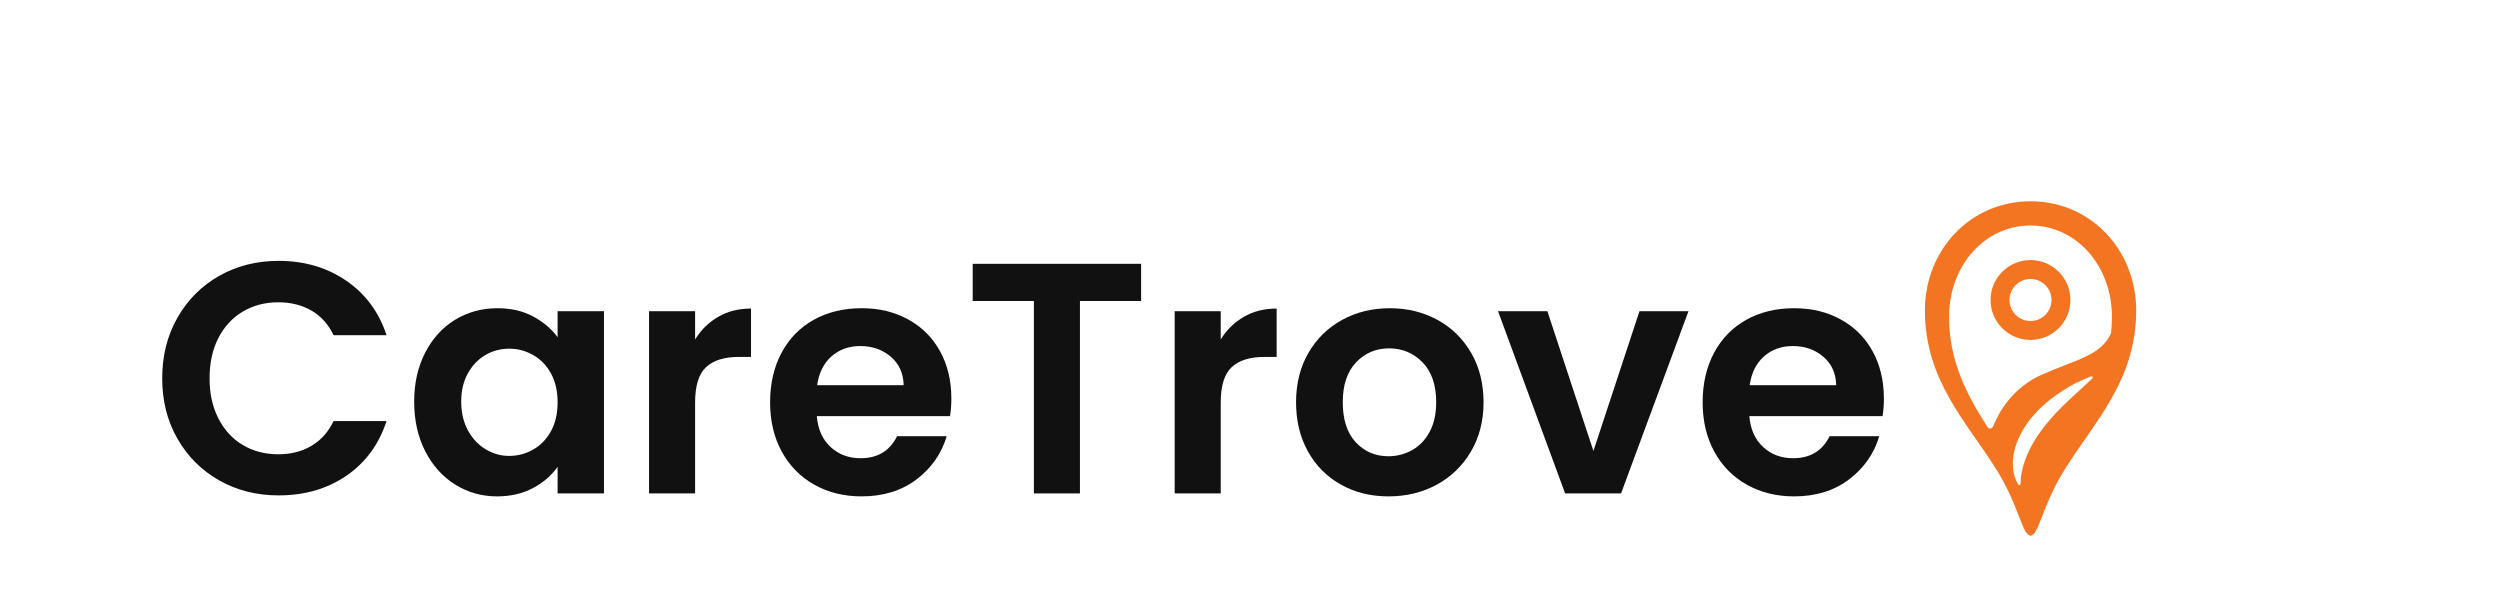
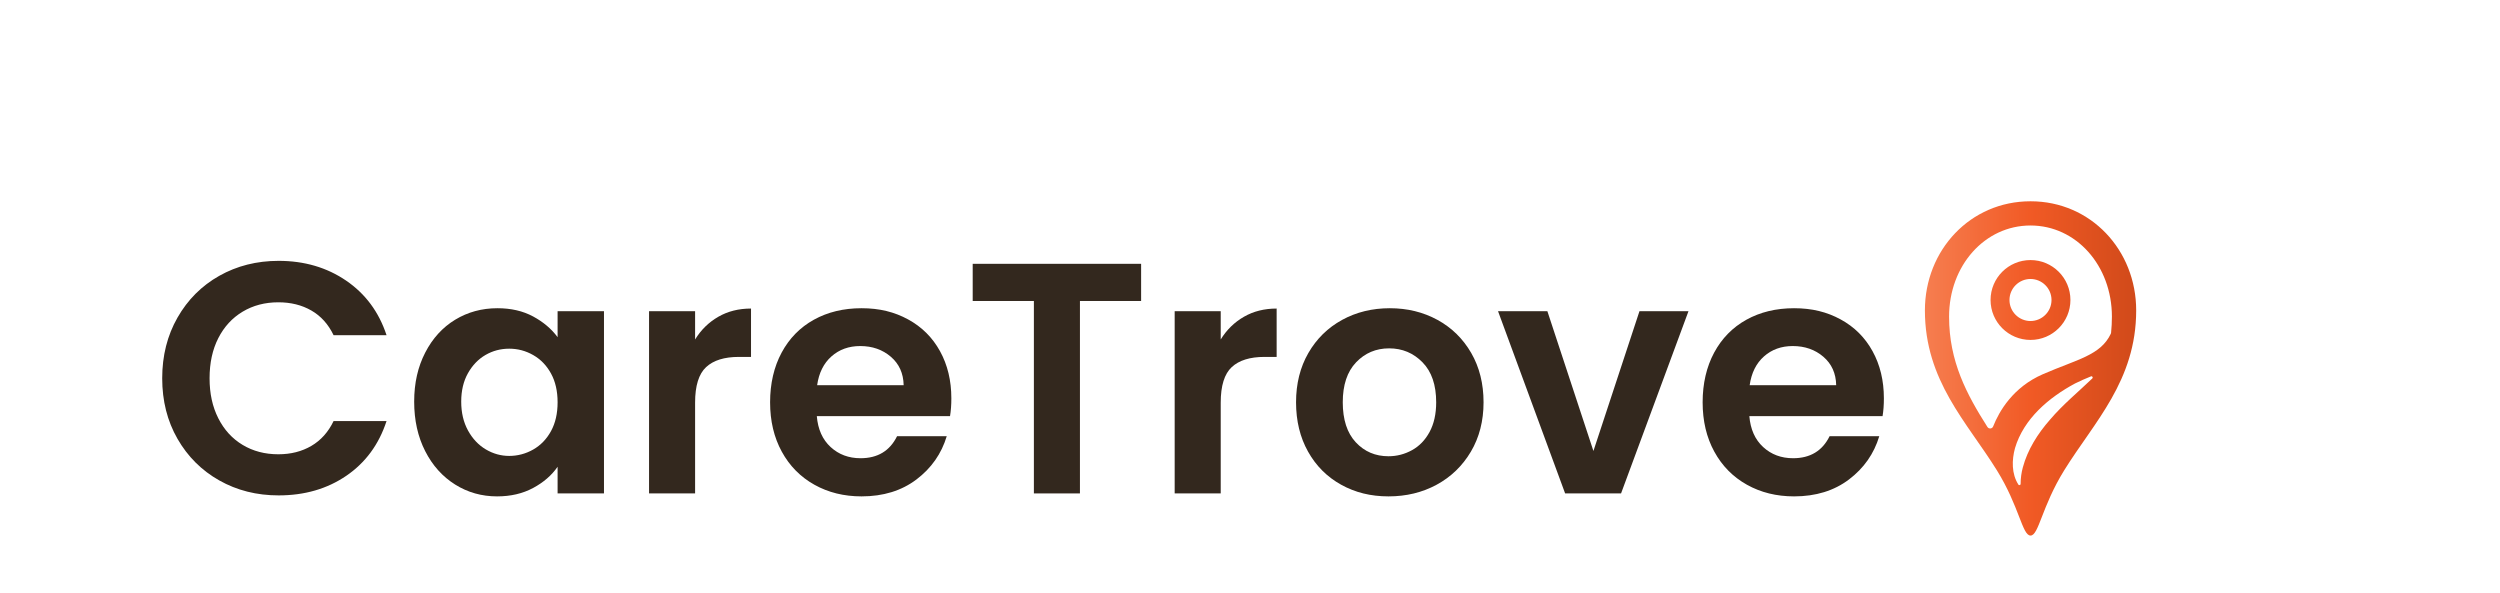
<svg xmlns="http://www.w3.org/2000/svg" id="Layer_1" version="1.1" viewBox="0 0 760 180">
  <defs>
    <style>
-       .st0 { fill: #F37521; }
+       .st0 {
+         fill: url(#linear-gradient);
+       }

      .st1 {
        isolation: isolate;
      }

      .st2 {
-         fill: #111111;
+         fill: #33281e;
      }
    </style>
+     <linearGradient id="linear-gradient" x1="787.72" y1="-761.39" x2="936.97" y2="-761.39" gradientTransform="translate(246.22 -215.61) scale(.43 -.43)" gradientUnits="userSpaceOnUse">
+       <stop offset="0" stop-color="#f67e50" />
+       <stop offset=".5" stop-color="#f15a25" />
+       <stop offset="1" stop-color="#d14a1a" />
+     </linearGradient>
  </defs>
  <g class="st1">
    <path class="st2" d="M53.96,96.55c3.1-5.43,7.33-9.67,12.7-12.7,5.37-3.03,11.38-4.55,18.05-4.55,7.8,0,14.63,2,20.5,6,5.87,4,9.97,9.53,12.3,16.6h-16.1c-1.6-3.33-3.85-5.83-6.75-7.5-2.9-1.67-6.25-2.5-10.05-2.5-4.07,0-7.68.95-10.85,2.85-3.17,1.9-5.63,4.58-7.4,8.05-1.77,3.47-2.65,7.53-2.65,12.2s.88,8.65,2.65,12.15c1.77,3.5,4.23,6.2,7.4,8.1,3.17,1.9,6.78,2.85,10.85,2.85,3.8,0,7.15-.85,10.05-2.55s5.15-4.22,6.75-7.55h16.1c-2.33,7.13-6.42,12.68-12.25,16.65-5.83,3.97-12.68,5.95-20.55,5.95-6.67,0-12.68-1.52-18.05-4.55-5.37-3.03-9.6-7.25-12.7-12.65-3.1-5.4-4.65-11.53-4.65-18.4s1.55-13.02,4.65-18.45Z" />
    <path class="st2" d="M129.26,107.2c2.23-4.33,5.27-7.67,9.1-10,3.83-2.33,8.12-3.5,12.85-3.5,4.13,0,7.75.83,10.85,2.5,3.1,1.67,5.58,3.77,7.45,6.3v-7.9h14.1v55.4h-14.1v-8.1c-1.8,2.6-4.28,4.75-7.45,6.45-3.17,1.7-6.82,2.55-10.95,2.55-4.67,0-8.92-1.2-12.75-3.6-3.83-2.4-6.87-5.78-9.1-10.15-2.23-4.37-3.35-9.38-3.35-15.05s1.12-10.57,3.35-14.9ZM167.51,113.55c-1.33-2.43-3.13-4.3-5.4-5.6-2.27-1.3-4.7-1.95-7.3-1.95s-5,.63-7.2,1.9c-2.2,1.27-3.98,3.12-5.35,5.55-1.37,2.43-2.05,5.32-2.05,8.65s.68,6.25,2.05,8.75c1.37,2.5,3.17,4.42,5.4,5.75,2.23,1.33,4.62,2,7.15,2s5.03-.65,7.3-1.95c2.27-1.3,4.07-3.17,5.4-5.6,1.33-2.43,2-5.35,2-8.75s-.67-6.32-2-8.75Z" />
    <path class="st2" d="M218.36,96.3c2.9-1.67,6.22-2.5,9.95-2.5v14.7h-3.7c-4.4,0-7.72,1.03-9.95,3.1-2.23,2.07-3.35,5.67-3.35,10.8v27.6h-14v-55.4h14v8.6c1.8-2.93,4.15-5.23,7.05-6.9Z" />
    <path class="st2" d="M288.81,126.5h-40.5c.33,4,1.73,7.13,4.2,9.4,2.47,2.27,5.5,3.4,9.1,3.4,5.2,0,8.9-2.23,11.1-6.7h15.1c-1.6,5.33-4.67,9.72-9.2,13.15-4.53,3.43-10.1,5.15-16.7,5.15-5.33,0-10.12-1.18-14.35-3.55-4.23-2.37-7.53-5.71-9.9-10.05-2.37-4.33-3.55-9.33-3.55-15s1.17-10.77,3.5-15.1c2.33-4.33,5.6-7.67,9.8-10,4.2-2.33,9.03-3.5,14.5-3.5s9.98,1.13,14.15,3.4c4.17,2.27,7.4,5.48,9.7,9.65,2.3,4.17,3.45,8.95,3.45,14.35,0,2-.13,3.8-.4,5.4ZM274.71,117.1c-.07-3.6-1.37-6.48-3.9-8.65-2.53-2.17-5.63-3.25-9.3-3.25-3.47,0-6.38,1.05-8.75,3.15-2.37,2.1-3.82,5.02-4.35,8.75h26.3Z" />
    <path class="st2" d="M346.9,80.2v11.3h-18.6v58.5h-14v-58.5h-18.6v-11.3h51.2Z" />
    <path class="st2" d="M378.15,96.3c2.9-1.67,6.22-2.5,9.95-2.5v14.7h-3.7c-4.4,0-7.72,1.03-9.95,3.1-2.23,2.07-3.35,5.67-3.35,10.8v27.6h-14v-55.4h14v8.6c1.8-2.93,4.15-5.23,7.05-6.9Z" />
    <path class="st2" d="M407.7,147.35c-4.27-2.37-7.62-5.71-10.05-10.05-2.43-4.33-3.65-9.33-3.65-15s1.25-10.67,3.75-15c2.5-4.33,5.92-7.68,10.25-10.05,4.33-2.37,9.17-3.55,14.5-3.55s10.17,1.18,14.5,3.55c4.33,2.37,7.75,5.72,10.25,10.05,2.5,4.33,3.75,9.33,3.75,15s-1.29,10.67-3.85,15c-2.57,4.33-6.03,7.68-10.4,10.05-4.37,2.37-9.25,3.55-14.65,3.55s-10.13-1.18-14.4-3.55ZM429.25,136.85c2.23-1.23,4.02-3.08,5.35-5.55,1.33-2.47,2-5.47,2-9,0-5.27-1.38-9.32-4.15-12.15-2.77-2.83-6.15-4.25-10.15-4.25s-7.35,1.42-10.05,4.25c-2.7,2.83-4.05,6.88-4.05,12.15s1.32,9.32,3.95,12.15c2.63,2.83,5.95,4.25,9.95,4.25,2.53,0,4.92-.62,7.15-1.85Z" />
    <path class="st2" d="M484.4,137.1l14-42.5h14.9l-20.5,55.4h-17l-20.4-55.4h15l14,42.5Z" />
    <path class="st2" d="M572.3,126.5h-40.5c.33,4,1.73,7.13,4.2,9.4,2.47,2.27,5.5,3.4,9.1,3.4,5.2,0,8.9-2.23,11.1-6.7h15.1c-1.6,5.33-4.67,9.72-9.2,13.15-4.53,3.43-10.1,5.15-16.7,5.15-5.33,0-10.12-1.18-14.35-3.55-4.23-2.37-7.53-5.71-9.9-10.05-2.37-4.33-3.55-9.33-3.55-15s1.17-10.77,3.5-15.1c2.33-4.33,5.6-7.67,9.8-10,4.2-2.33,9.03-3.5,14.5-3.5s9.98,1.13,14.15,3.4c4.17,2.27,7.4,5.48,9.7,9.65,2.3,4.17,3.45,8.95,3.45,14.35,0,2-.13,3.8-.4,5.4ZM558.2,117.1c-.07-3.6-1.37-6.48-3.9-8.65-2.53-2.17-5.63-3.25-9.3-3.25-3.47,0-6.38,1.05-8.75,3.15-2.37,2.1-3.82,5.02-4.35,8.75h26.3Z" />
  </g>
  <path class="st0" d="M617.27,61.19c-18.32,0-32.1,14.85-32.1,33.17,0,21.38,12.76,33.93,21.88,48.61,6.83,11.01,7.72,19.84,10.23,19.84s3.41-8.83,10.24-19.84c9.11-14.69,21.88-27.23,21.88-48.61,0-18.32-13.79-33.17-32.11-33.17h0ZM636.09,115.02c-4.35,4.17-8.97,7.96-12.87,12.54-3.75,4.26-6.83,9.13-8.29,14.57-.42,1.56-.66,3.22-.66,4.92.06.38-.46.61-.68.27-2.1-3.27-2.02-7.47-1.03-11.09,2.65-8.95,10.33-15.4,18.24-19.65,1.6-.78,3.22-1.52,4.87-2.17.36-.15.69.34.4.61h0ZM641.67,101.49c-3.12,6.57-10.21,7.73-20.64,12.27-9.1,3.96-13.29,11.28-15.11,15.87-.29.75-1.32.85-1.75.16-6.3-9.93-11.65-19.9-11.65-33.53,0-15.54,10.87-27.71,24.75-27.71s24.75,12.17,24.75,27.71c0,1.68-.09,3.3-.25,4.87,0,.12-.04.24-.09.35h0ZM617.27,79.06c-6.7,0-12.14,5.44-12.14,12.14s5.44,12.14,12.14,12.14,12.14-5.44,12.14-12.14-5.44-12.14-12.14-12.14ZM617.27,97.59c-3.52,0-6.39-2.87-6.39-6.39s2.87-6.39,6.39-6.39,6.39,2.87,6.39,6.39-2.87,6.39-6.39,6.39Z" />
</svg>
